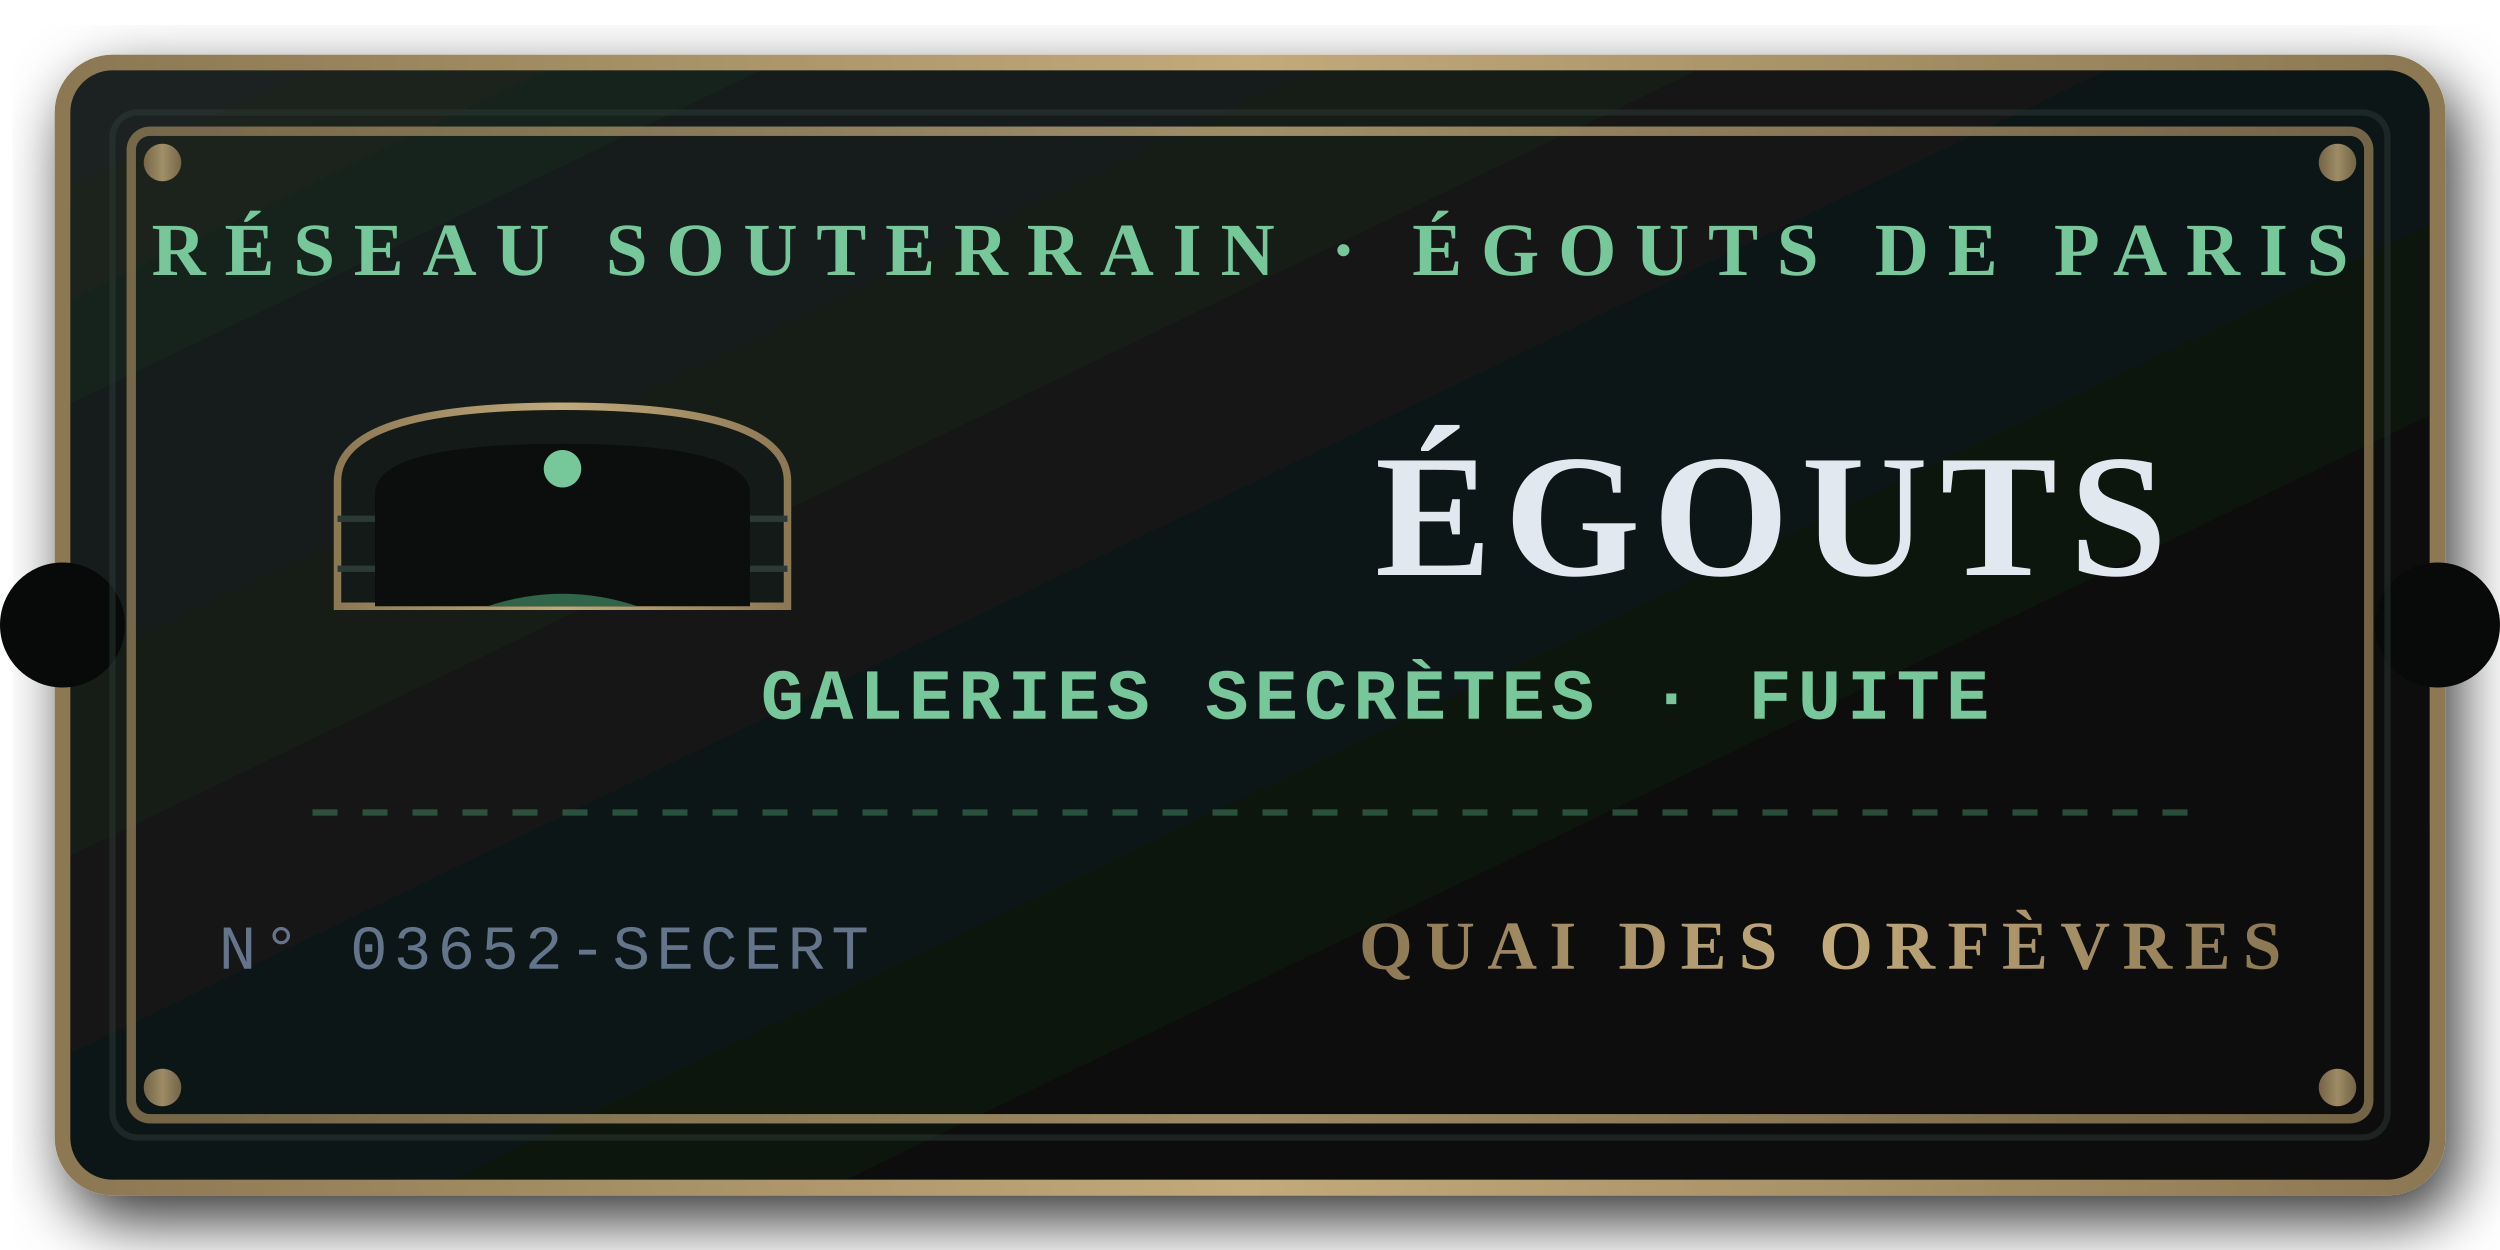
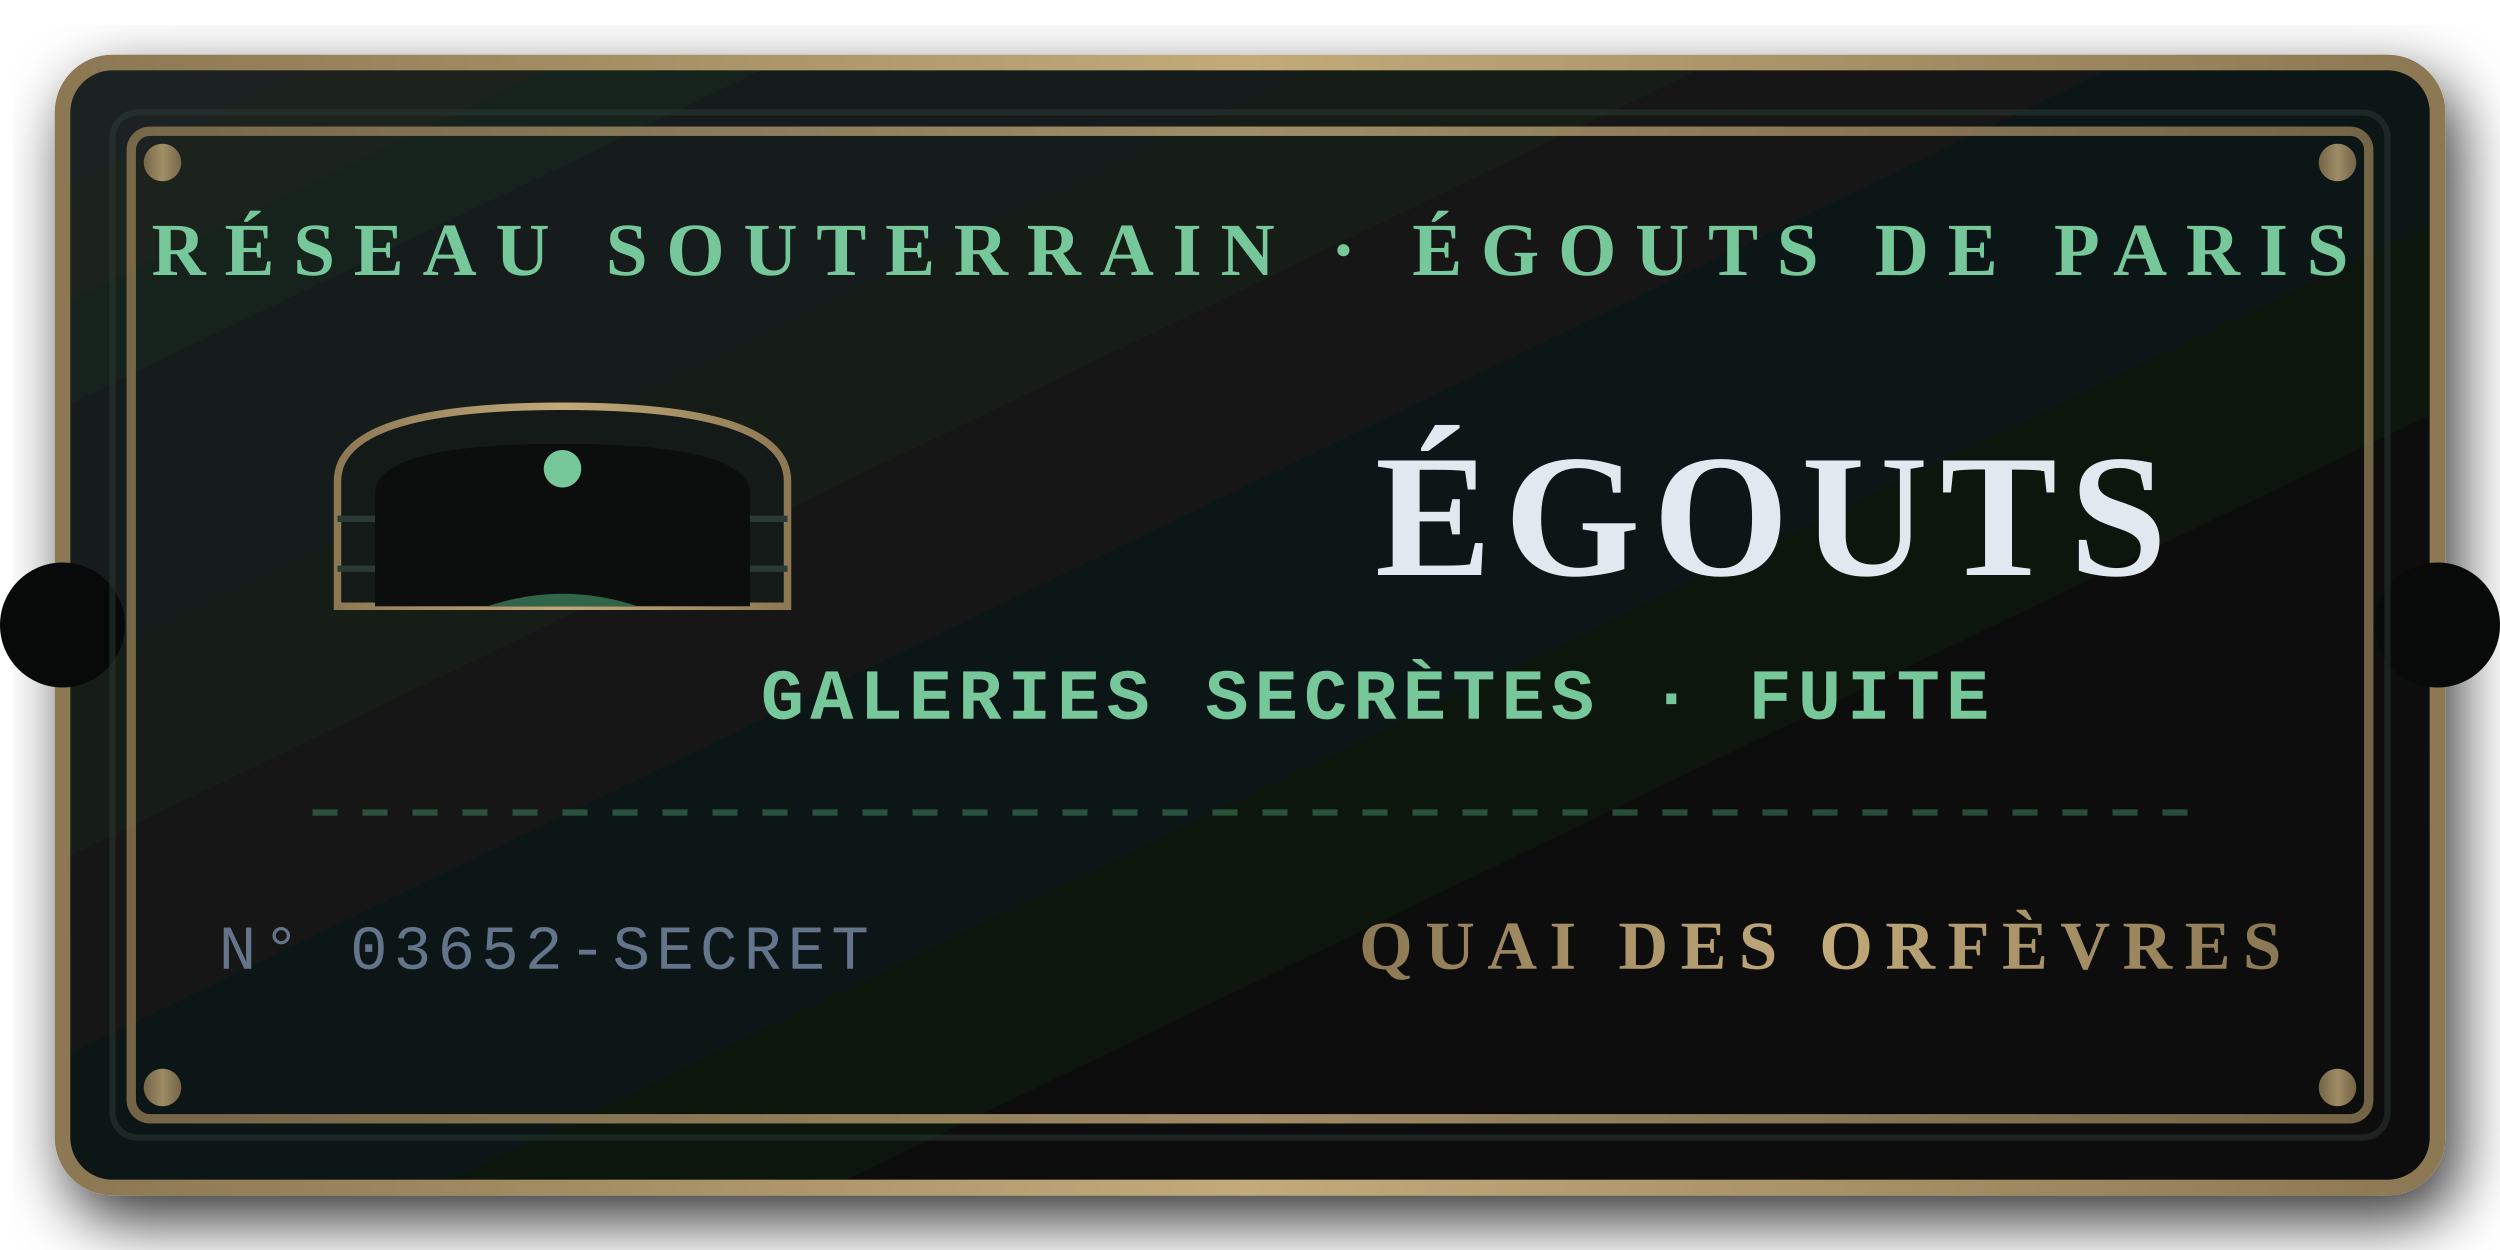
<svg xmlns="http://www.w3.org/2000/svg" viewBox="0 0 400 200" width="100%" height="100%">
  <defs>
    <linearGradient id="sewerCard" x1="0%" y1="0%" x2="100%" y2="100%">
      <stop offset="0%" stop-color="#1c2421" />
      <stop offset="50%" stop-color="#101513" />
      <stop offset="100%" stop-color="#070a09" />
-     </linearGradient>
-     <linearGradient id="sewerGlow" x1="0%" y1="0%" x2="100%" y2="0%">
-       <stop offset="0%" stop-color="#3b7a57" />
-       <stop offset="50%" stop-color="#76c799" />
-       <stop offset="100%" stop-color="#3b7a57" />
    </linearGradient>
    <linearGradient id="bronzeAcc" x1="0%" y1="0%" x2="100%" y2="0%">
      <stop offset="0%" stop-color="#8c7853" />
      <stop offset="50%" stop-color="#c2aa7a" />
      <stop offset="100%" stop-color="#8c7853" />
    </linearGradient>
    <filter id="ticketShadow" x="-10%" y="-10%" width="120%" height="120%">
      <feDropShadow dx="2" dy="4" stdDeviation="5" flood-color="#000" flood-opacity="0.8" />
    </filter>
  </defs>
  <rect x="10" y="10" width="380" height="180" rx="8" ry="8" fill="url(#sewerCard)" stroke="url(#bronzeAcc)" stroke-width="2.5" filter="url(#ticketShadow)" />
  <circle cx="10" cy="100" r="10" fill="#070a09" />
  <circle cx="390" cy="100" r="10" fill="#070a09" />
  <rect x="18" y="18" width="364" height="164" rx="4" ry="4" fill="none" stroke="#2c3a35" stroke-width="1" opacity="0.5" />
  <rect x="21" y="21" width="358" height="158" rx="3" ry="3" fill="none" stroke="url(#bronzeAcc)" stroke-width="1.5" opacity="0.8" />
  <g fill="url(#bronzeAcc)" opacity="0.8">
    <circle cx="26" cy="26" r="3" />
    <circle cx="374" cy="26" r="3" />
    <circle cx="26" cy="174" r="3" />
    <circle cx="374" cy="174" r="3" />
  </g>
  <text x="200" y="44" font-family="'Times New Roman', serif" font-size="12" font-weight="bold" fill="#76c799" text-anchor="middle" letter-spacing="3">
    RÉSEAU SOUTERRAIN · ÉGOUTS DE PARIS
  </text>
  <line x1="60" y1="52" x2="340" y2="52" stroke="url(#bronzeAcc)" stroke-width="1" />
  <g transform="translate(42, 55)">
    <path d="M 12,42 L 12,22 Q 12,10 48,10 Q 84,10 84,22 L 84,42 Z" fill="#141a18" stroke="url(#bronzeAcc)" stroke-width="1.2" />
    <path d="M 18,42 L 18,24 Q 18,16 48,16 Q 78,16 78,24 L 78,42 Z" fill="#0b0e0d" />
    <path d="M 36,42 Q 48,38 60,42 Z" fill="#3b7a57" opacity="0.8" />
    <line x1="12" y1="28" x2="18" y2="28" stroke="#2c3a35" stroke-width="1" />
    <line x1="78" y1="28" x2="84" y2="28" stroke="#2c3a35" stroke-width="1" />
    <line x1="12" y1="36" x2="18" y2="36" stroke="#2c3a35" stroke-width="1" />
    <line x1="78" y1="36" x2="84" y2="36" stroke="#2c3a35" stroke-width="1" />
    <circle cx="48" cy="20" r="3" fill="#76c799" />
  </g>
  <text x="220" y="92" font-family="'Times New Roman', 'Georgia', serif" font-size="28" font-weight="bold" fill="#e2e8f0" letter-spacing="2">
    ÉGOUTS
  </text>
  <text x="220" y="115" font-family="'Courier New', monospace" font-size="11.5" font-weight="bold" fill="#76c799" text-anchor="middle" letter-spacing="1">
    GALERIES SECRÈTES · FUITE
  </text>
  <line x1="50" y1="130" x2="350" y2="130" stroke="#3b7a57" stroke-width="1" stroke-dasharray="4,4" opacity="0.6" />
  <text x="35" y="155" font-family="'Courier New', monospace" font-size="10" fill="#64748b" letter-spacing="1">
-     N° 03652-SECERT
+     N° 03652-SECRET
  </text>
  <text x="365" y="155" font-family="'Times New Roman', serif" font-size="11" font-weight="bold" fill="url(#bronzeAcc)" text-anchor="end" letter-spacing="2">
    QUAI DES ORFÈVRES
  </text>
</svg>
